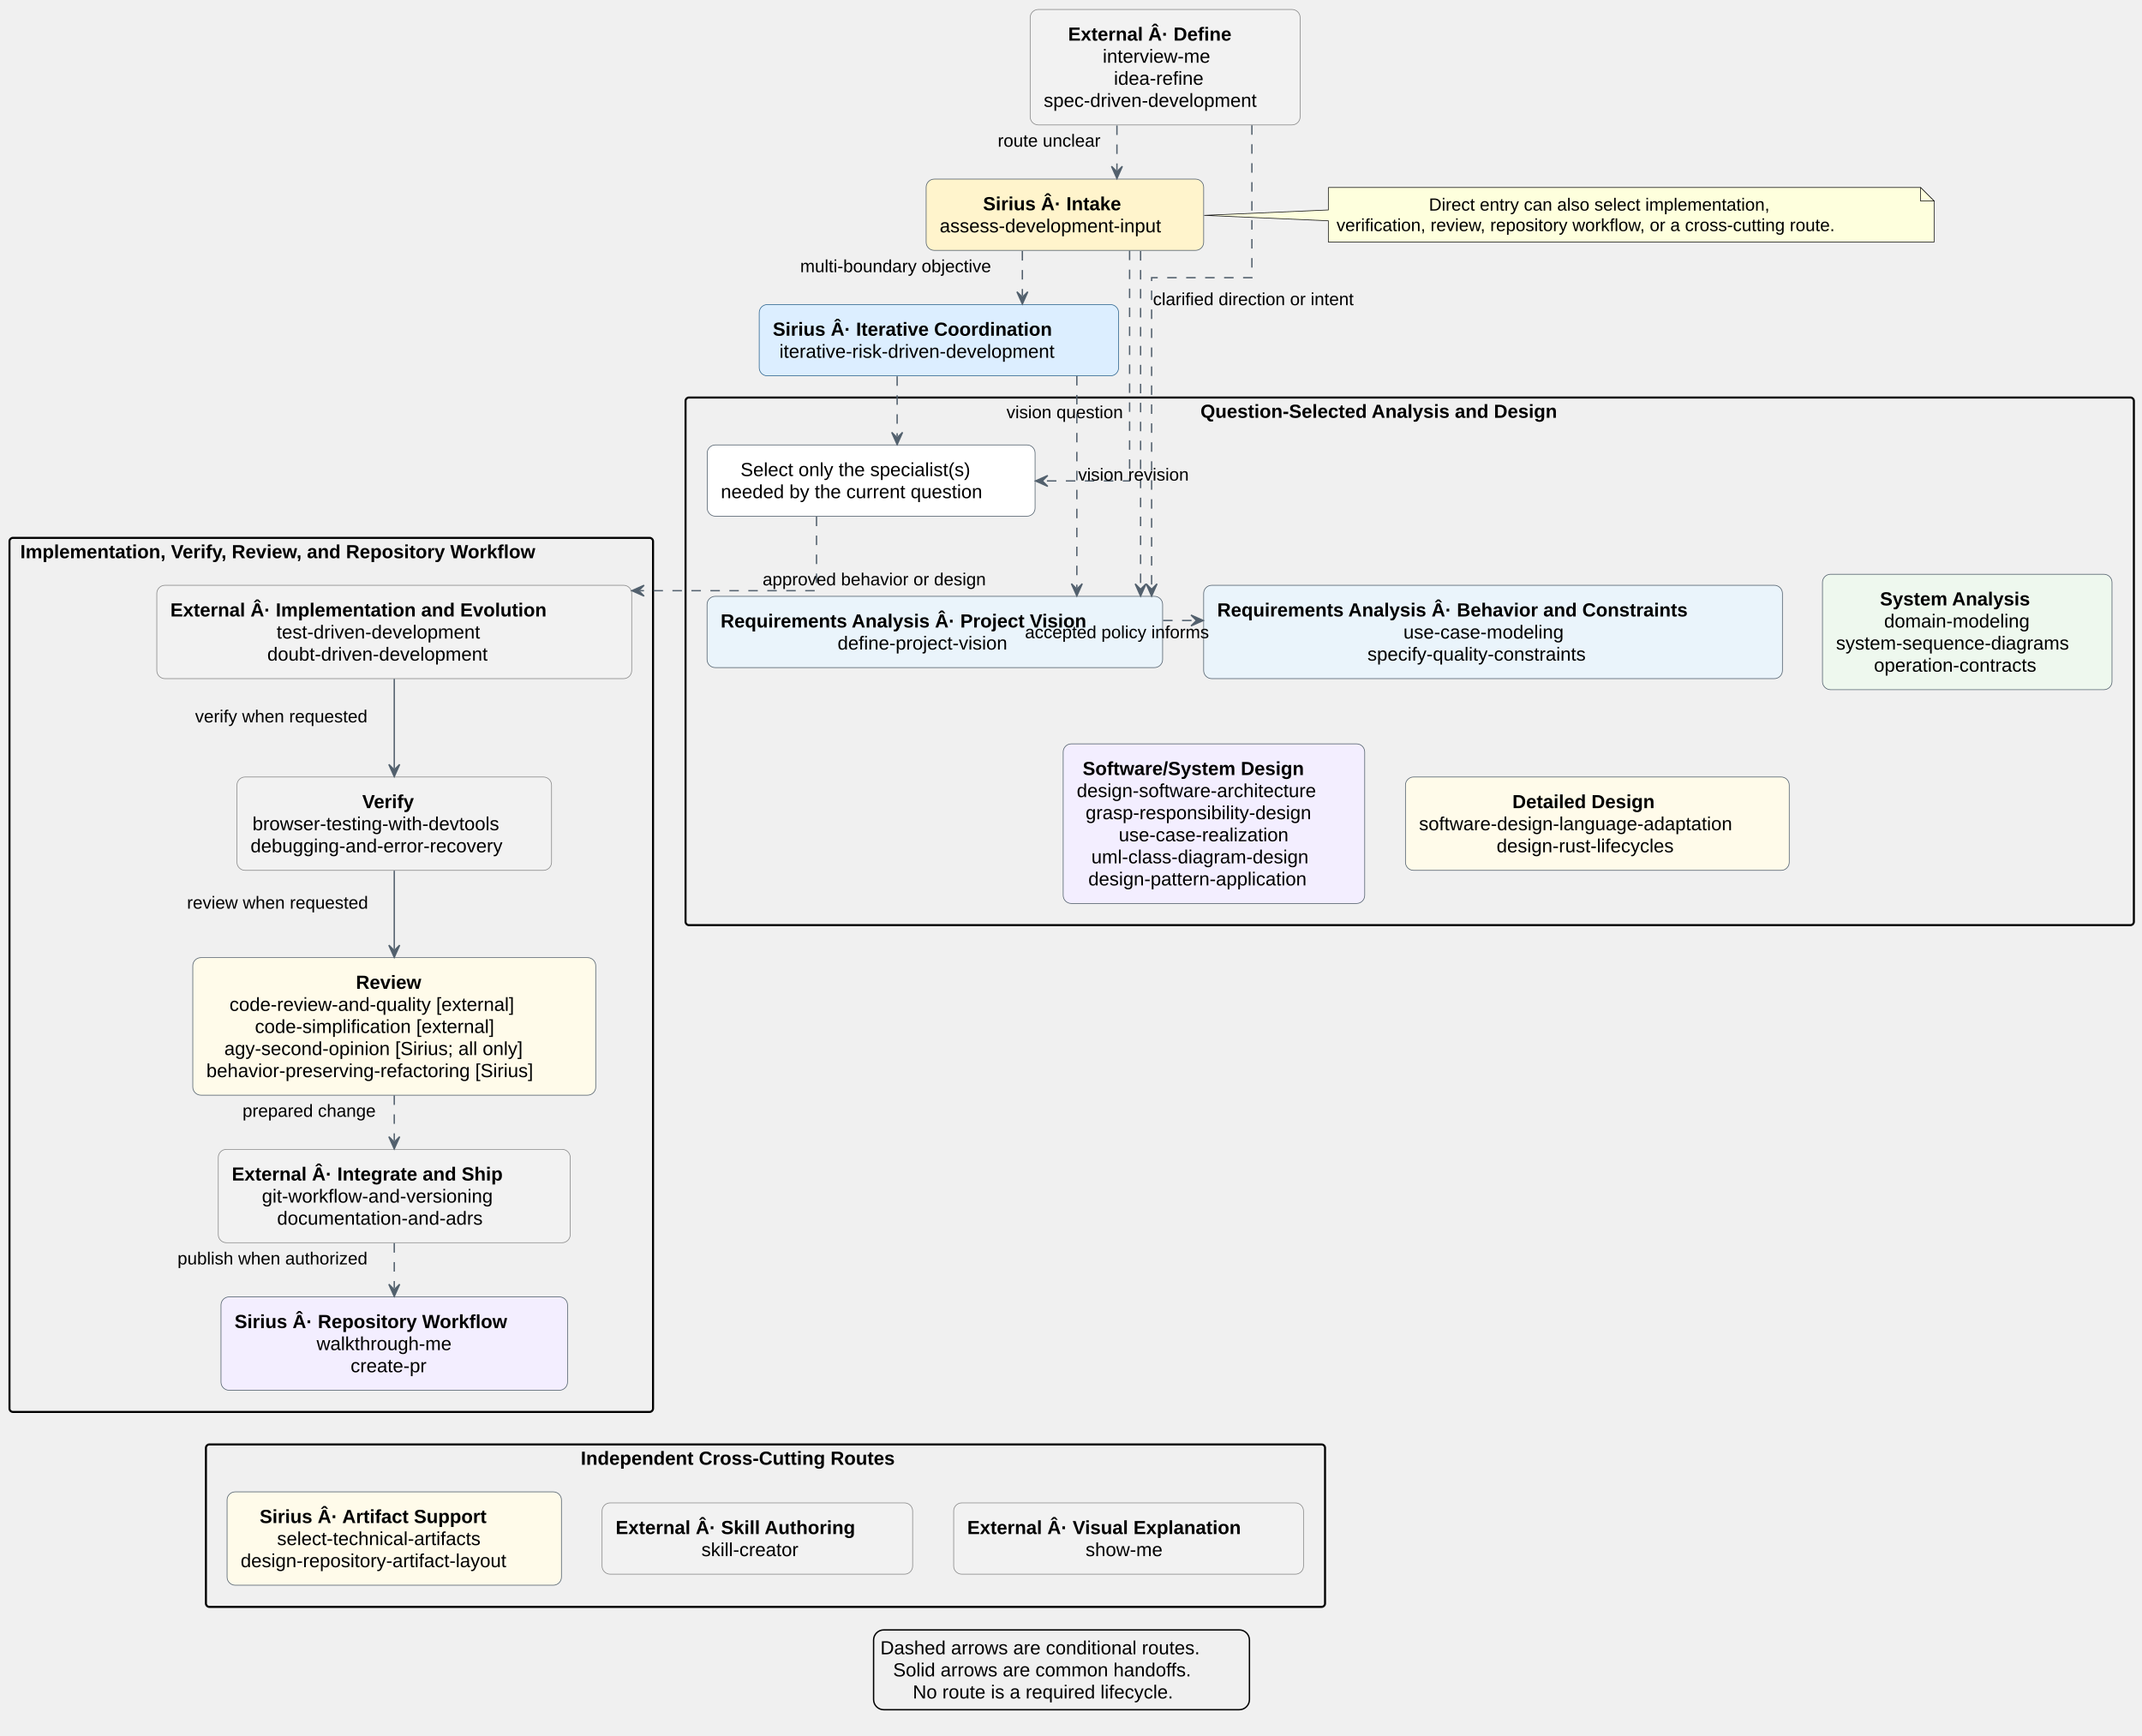
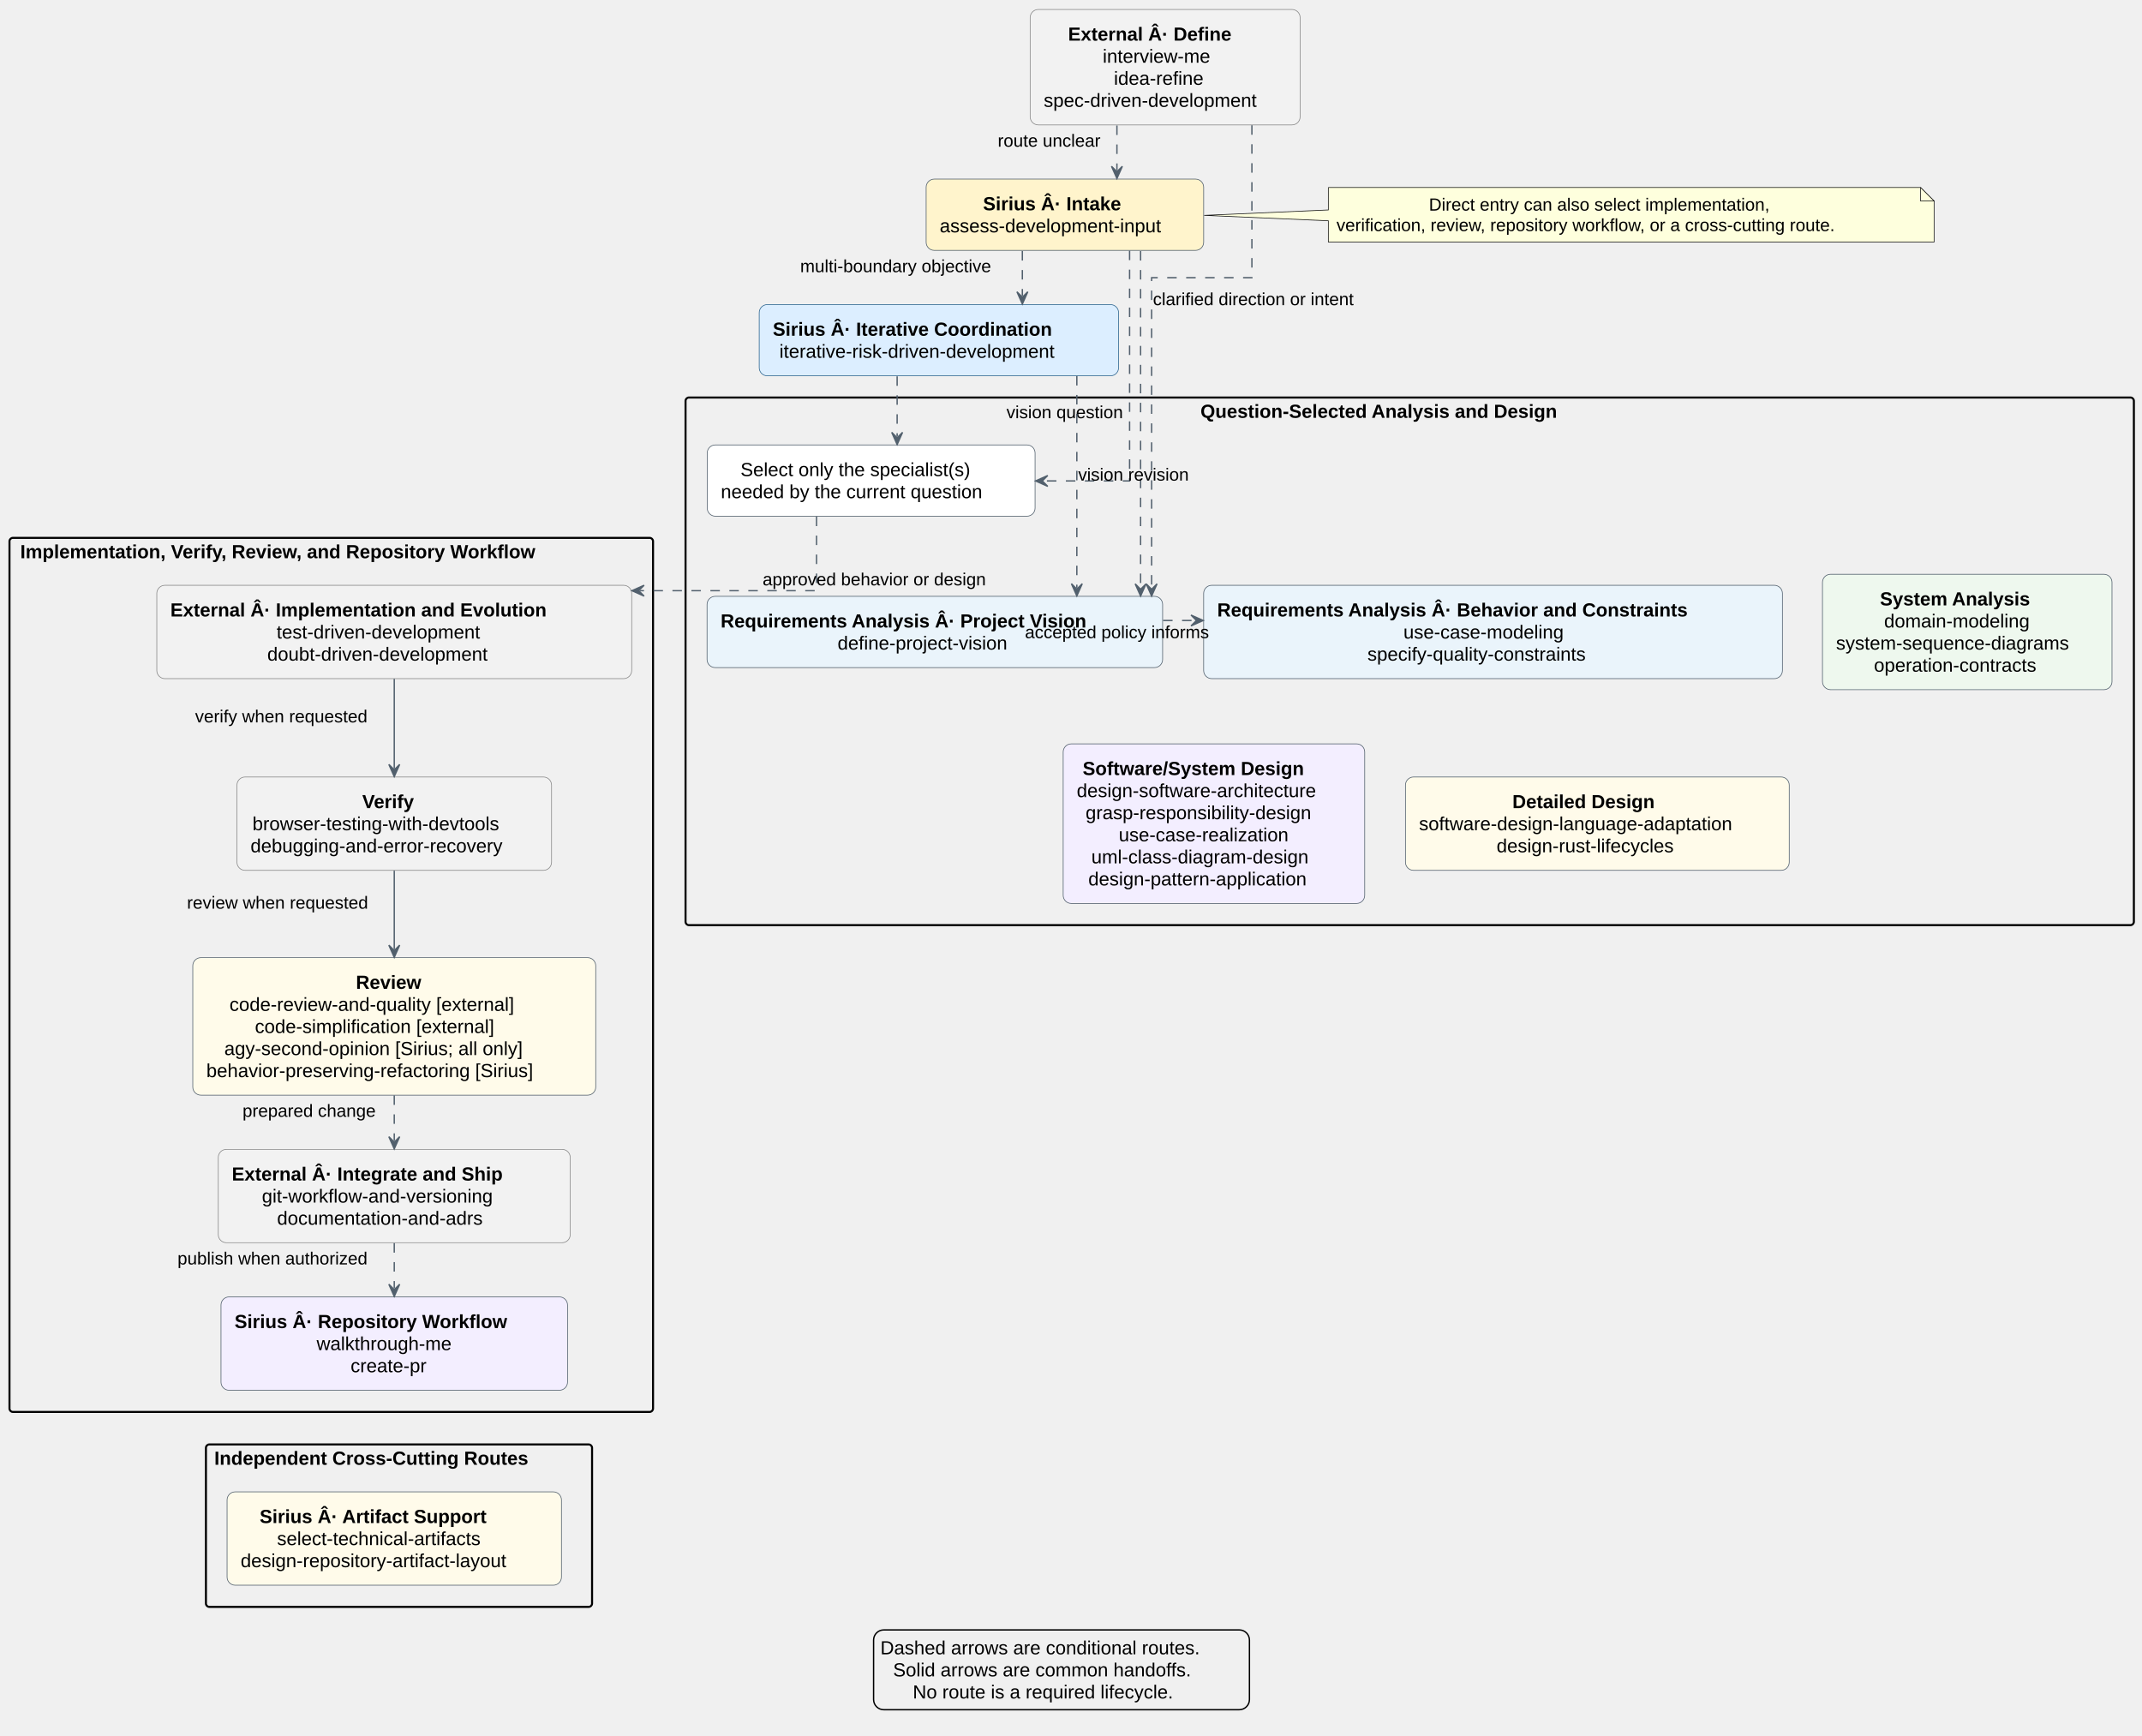
<svg xmlns="http://www.w3.org/2000/svg" contentStyleType="text/css" data-diagram-type="CLASS" height="1281px" preserveAspectRatio="none" style="width:1581px;height:1281px;background:#FFFFFF;" version="1.1" viewBox="0 0 1581 1281" width="1581px" zoomAndPan="magnify">
  <defs />
  <g>
    <g class="cluster" data-qualified-name="analysis" data-source-line="47" id="ent0008">
      <rect fill="none" height="389.41" rx="2.5" ry="2.5" style="stroke:#000000;stroke-width:1.5;" width="1069" x="506" y="293.38" />
      <text fill="#000000" font-family="Arial" font-size="14" font-weight="bold" lengthAdjust="spacing" textLength="308.896" x="886.052" y="308.375">Question-Selected Analysis and Design</text>
    </g>
    <g class="cluster" data-qualified-name="delivery" data-source-line="89" id="ent0021">
      <rect fill="none" height="645.09" rx="2.5" ry="2.5" style="stroke:#000000;stroke-width:1.5;" width="475" x="7" y="396.97" />
      <text fill="#000000" font-family="Arial" font-size="14" font-weight="bold" lengthAdjust="spacing" textLength="459.122" x="14.939" y="411.965">Implementation, Verify, Review, and Repository Workflow</text>
    </g>
    <g class="cluster" data-qualified-name="crosscutting" data-source-line="124" id="ent0031">
-       <rect fill="none" height="119.89" rx="2.5" ry="2.5" style="stroke:#000000;stroke-width:1.5;" width="826" x="152" y="1066.06" />
-       <text fill="#000000" font-family="Arial" font-size="14" font-weight="bold" lengthAdjust="spacing" textLength="272.672" x="428.664" y="1081.055">Independent Cross-Cutting Routes</text>
+       <rect fill="none" height="119.89" rx="2.5" ry="2.5" style="stroke:#000000;stroke-width:1.5;" width="285" x="152" y="1066.06" />
+       <text fill="#000000" font-family="Arial" font-size="14" font-weight="bold" lengthAdjust="spacing" textLength="272.672" x="158.16" y="1081.055">Independent Cross-Cutting Routes</text>
    </g>
    <g class="entity" data-qualified-name="analysis.specialist" data-source-line="48" id="ent0009">
      <rect fill="#FFFFFF" height="52.594" rx="6" ry="6" style="stroke:#52606D;stroke-width:0.5;" width="241.977" x="522.01" y="328.38" />
      <text fill="#000000" font-family="Arial" font-size="14" lengthAdjust="spacing" textLength="192.869" x="546.564" y="351.375">Select only the specialist(s)</text>
      <text fill="#000000" font-family="Arial" font-size="14" lengthAdjust="spacing" textLength="221.977" x="532.01" y="367.672">needed by the current question</text>
    </g>
    <g class="entity" data-qualified-name="analysis.vision" data-source-line="52" id="ent0010">
      <rect fill="#EAF4FB" height="52.594" rx="6" ry="6" style="stroke:#52606D;stroke-width:0.5;" width="336.244" x="521.88" y="440.12" />
      <text fill="#000000" font-family="Arial" font-size="14" font-weight="bold" lengthAdjust="spacing" textLength="316.244" x="531.88" y="463.115">Requirements Analysis Â· Project Vision</text>
      <text fill="#000000" font-family="Arial" font-size="14" lengthAdjust="spacing" textLength="143.602" x="618.201" y="479.412">define-project-vision</text>
    </g>
    <g class="entity" data-qualified-name="analysis.requirements" data-source-line="56" id="ent0011">
      <rect fill="#EAF4FB" height="68.891" rx="6" ry="6" style="stroke:#52606D;stroke-width:0.5;" width="427.19" x="888.41" y="431.97" />
      <text fill="#000000" font-family="Arial" font-size="14" font-weight="bold" lengthAdjust="spacing" textLength="407.19" x="898.41" y="454.965">Requirements Analysis Â· Behavior and Constraints</text>
      <text fill="#000000" font-family="Arial" font-size="14" lengthAdjust="spacing" textLength="132.31" x="1035.85" y="471.262">use-case-modeling</text>
      <text fill="#000000" font-family="Arial" font-size="14" lengthAdjust="spacing" textLength="185.391" x="1009.309" y="487.559">specify-quality-constraints</text>
    </g>
    <g class="entity" data-qualified-name="analysis.systemAnalysis" data-source-line="61" id="ent0012">
      <rect fill="#EEF8EE" height="85.188" rx="6" ry="6" style="stroke:#52606D;stroke-width:0.5;" width="213.69" x="1345.16" y="423.83" />
      <text fill="#000000" font-family="Arial" font-size="14" font-weight="bold" lengthAdjust="spacing" textLength="128.83" x="1387.59" y="446.825">System Analysis</text>
      <text fill="#000000" font-family="Arial" font-size="14" lengthAdjust="spacing" textLength="122.726" x="1390.642" y="463.122">domain-modeling</text>
      <text fill="#000000" font-family="Arial" font-size="14" lengthAdjust="spacing" textLength="193.69" x="1355.16" y="479.419">system-sequence-diagrams</text>
      <text fill="#000000" font-family="Arial" font-size="14" lengthAdjust="spacing" textLength="137.71" x="1383.15" y="495.716">operation-contracts</text>
    </g>
    <g class="entity" data-qualified-name="analysis.softwareDesign" data-source-line="67" id="ent0013">
      <rect fill="#F3EEFF" height="117.781" rx="6" ry="6" style="stroke:#52606D;stroke-width:0.5;" width="222.549" x="784.73" y="549.01" />
      <text fill="#000000" font-family="Arial" font-size="14" font-weight="bold" lengthAdjust="spacing" textLength="193.806" x="799.102" y="572.005">Software/System Design</text>
      <text fill="#000000" font-family="Arial" font-size="14" lengthAdjust="spacing" textLength="202.549" x="794.73" y="588.302">design-software-architecture</text>
      <text fill="#000000" font-family="Arial" font-size="14" lengthAdjust="spacing" textLength="189.451" x="801.279" y="604.599">grasp-responsibility-design</text>
      <text fill="#000000" font-family="Arial" font-size="14" lengthAdjust="spacing" textLength="140.54" x="825.734" y="620.896">use-case-realization</text>
      <text fill="#000000" font-family="Arial" font-size="14" lengthAdjust="spacing" textLength="180.968" x="805.52" y="637.193">uml-class-diagram-design</text>
      <text fill="#000000" font-family="Arial" font-size="14" lengthAdjust="spacing" textLength="185.459" x="803.275" y="653.49">design-pattern-application</text>
    </g>
    <g class="entity" data-qualified-name="analysis.detailedDesign" data-source-line="75" id="ent0014">
      <rect fill="#FFFBEA" height="68.891" rx="6" ry="6" style="stroke:#52606D;stroke-width:0.5;" width="283.272" x="1037.36" y="573.46" />
      <text fill="#000000" font-family="Arial" font-size="14" font-weight="bold" lengthAdjust="spacing" textLength="125.481" x="1116.256" y="596.455">Detailed Design</text>
      <text fill="#000000" font-family="Arial" font-size="14" lengthAdjust="spacing" textLength="263.272" x="1047.36" y="612.752">software-design-language-adaptation</text>
      <text fill="#000000" font-family="Arial" font-size="14" lengthAdjust="spacing" textLength="148.757" x="1104.618" y="629.049">design-rust-lifecycles</text>
    </g>
    <g class="entity" data-qualified-name="delivery.implementation" data-source-line="90" id="ent0022">
      <rect fill="#F2F2F2" height="68.891" rx="6" ry="6" style="stroke:#888888;stroke-width:0.5;" width="350.511" x="115.74" y="431.97" />
      <text fill="#000000" font-family="Arial" font-size="14" font-weight="bold" lengthAdjust="spacing" textLength="330.511" x="125.74" y="454.965">External Â· Implementation and Evolution</text>
      <text fill="#000000" font-family="Arial" font-size="14" lengthAdjust="spacing" textLength="173.647" x="204.172" y="471.262">test-driven-development</text>
      <text fill="#000000" font-family="Arial" font-size="14" lengthAdjust="spacing" textLength="187.462" x="197.264" y="487.559">doubt-driven-development</text>
    </g>
    <g class="entity" data-qualified-name="delivery.verify" data-source-line="95" id="ent0023">
      <rect fill="#F2F2F2" height="68.891" rx="6" ry="6" style="stroke:#888888;stroke-width:0.5;" width="232.194" x="174.9" y="573.46" />
      <text fill="#000000" font-family="Arial" font-size="14" font-weight="bold" lengthAdjust="spacing" textLength="47.25" x="267.372" y="596.455">Verify</text>
      <text fill="#000000" font-family="Arial" font-size="14" lengthAdjust="spacing" textLength="209.303" x="186.346" y="612.752">browser-testing-with-devtools</text>
      <text fill="#000000" font-family="Arial" font-size="14" lengthAdjust="spacing" textLength="212.194" x="184.9" y="629.049">debugging-and-error-recovery</text>
    </g>
    <g class="entity" data-qualified-name="delivery.review" data-source-line="100" id="ent0024">
      <rect fill="#FFFBEA" height="101.484" rx="6" ry="6" style="stroke:#52606D;stroke-width:0.5;" width="297.402" x="142.3" y="706.79" />
      <text fill="#000000" font-family="Arial" font-size="14" font-weight="bold" lengthAdjust="spacing" textLength="56.629" x="262.687" y="729.785">Review</text>
      <text fill="#000000" font-family="Arial" font-size="14" lengthAdjust="spacing" textLength="243.23" x="169.386" y="746.082">code-review-and-quality [external]</text>
      <text fill="#000000" font-family="Arial" font-size="14" lengthAdjust="spacing" textLength="205.686" x="188.158" y="762.379">code-simplification [external]</text>
      <text fill="#000000" font-family="Arial" font-size="14" lengthAdjust="spacing" textLength="250.879" x="165.562" y="778.676">agy-second-opinion [Sirius; all only]</text>
      <text fill="#000000" font-family="Arial" font-size="14" lengthAdjust="spacing" textLength="277.402" x="152.3" y="794.973">behavior-preserving-refactoring [Sirius]</text>
    </g>
    <g class="entity" data-qualified-name="delivery.integrate" data-source-line="107" id="ent0025">
      <rect fill="#F2F2F2" height="68.891" rx="6" ry="6" style="stroke:#888888;stroke-width:0.5;" width="259.777" x="161.11" y="848.28" />
      <text fill="#000000" font-family="Arial" font-size="14" font-weight="bold" lengthAdjust="spacing" textLength="239.777" x="171.11" y="871.275">External Â· Integrate and Ship</text>
      <text fill="#000000" font-family="Arial" font-size="14" lengthAdjust="spacing" textLength="195.398" x="193.299" y="887.572">git-workflow-and-versioning</text>
      <text fill="#000000" font-family="Arial" font-size="14" lengthAdjust="spacing" textLength="172.99" x="204.504" y="903.869">documentation-and-adrs</text>
    </g>
    <g class="entity" data-qualified-name="delivery.repository" data-source-line="112" id="ent0026">
      <rect fill="#F3EEFF" height="68.891" rx="6" ry="6" style="stroke:#52606D;stroke-width:0.5;" width="255.765" x="163.12" y="957.17" />
      <text fill="#000000" font-family="Arial" font-size="14" font-weight="bold" lengthAdjust="spacing" textLength="235.765" x="173.12" y="980.165">Sirius Â· Repository Workflow</text>
      <text fill="#000000" font-family="Arial" font-size="14" lengthAdjust="spacing" textLength="114.645" x="233.68" y="996.462">walkthrough-me</text>
      <text fill="#000000" font-family="Arial" font-size="14" lengthAdjust="spacing" textLength="64.442" x="258.781" y="1012.759">create-pr</text>
    </g>
    <g class="entity" data-qualified-name="crosscutting.support" data-source-line="125" id="ent0032">
      <rect fill="#FFFBEA" height="68.891" rx="6" ry="6" style="stroke:#52606D;stroke-width:0.5;" width="246.789" x="167.61" y="1101.06" />
      <text fill="#000000" font-family="Arial" font-size="14" font-weight="bold" lengthAdjust="spacing" textLength="198.727" x="191.641" y="1124.055">Sirius Â· Artifact Support</text>
      <text fill="#000000" font-family="Arial" font-size="14" lengthAdjust="spacing" textLength="173.004" x="204.503" y="1140.352">select-technical-artifacts</text>
      <text fill="#000000" font-family="Arial" font-size="14" lengthAdjust="spacing" textLength="226.789" x="177.61" y="1156.649">design-repository-artifact-layout</text>
-     </g>
-     <g class="entity" data-qualified-name="crosscutting.authoring" data-source-line="130" id="ent0033">
-       <rect fill="#F2F2F2" height="52.594" rx="6" ry="6" style="stroke:#888888;stroke-width:0.5;" width="229.234" x="444.38" y="1109.21" />
-       <text fill="#000000" font-family="Arial" font-size="14" font-weight="bold" lengthAdjust="spacing" textLength="209.234" x="454.38" y="1132.205">External Â· Skill Authoring</text>
-       <text fill="#000000" font-family="Arial" font-size="14" lengthAdjust="spacing" textLength="82.578" x="517.708" y="1148.502">skill-creator</text>
-     </g>
-     <g class="entity" data-qualified-name="crosscutting.visual" data-source-line="134" id="ent0034">
-       <rect fill="#F2F2F2" height="52.594" rx="6" ry="6" style="stroke:#888888;stroke-width:0.5;" width="258.205" x="703.9" y="1109.21" />
-       <text fill="#000000" font-family="Arial" font-size="14" font-weight="bold" lengthAdjust="spacing" textLength="238.205" x="713.9" y="1132.205">External Â· Visual Explanation</text>
-       <text fill="#000000" font-family="Arial" font-size="14" lengthAdjust="spacing" textLength="63.485" x="801.26" y="1148.502">show-me</text>
    </g>
    <g class="entity" data-qualified-name="define" data-source-line="27" id="ent0002">
      <rect fill="#F2F2F2" height="85.188" rx="6" ry="6" style="stroke:#888888;stroke-width:0.5;" width="199.252" x="760.37" y="7" />
      <text fill="#000000" font-family="Arial" font-size="14" font-weight="bold" lengthAdjust="spacing" textLength="143.268" x="788.362" y="29.995">External Â· Define</text>
      <text fill="#000000" font-family="Arial" font-size="14" lengthAdjust="spacing" textLength="92.162" x="813.915" y="46.292">interview-me</text>
      <text fill="#000000" font-family="Arial" font-size="14" lengthAdjust="spacing" textLength="75.694" x="822.149" y="62.589">idea-refine</text>
      <text fill="#000000" font-family="Arial" font-size="14" lengthAdjust="spacing" textLength="179.252" x="770.37" y="78.886">spec-driven-development</text>
    </g>
    <g class="entity" data-qualified-name="assess" data-source-line="33" id="ent0003">
      <rect fill="#FFF4CC" height="52.594" rx="6" ry="6" style="stroke:#52606D;stroke-width:0.5;" width="204.837" x="683.58" y="132.19" />
      <text fill="#000000" font-family="Arial" font-size="14" font-weight="bold" lengthAdjust="spacing" textLength="120.907" x="725.545" y="155.185">Sirius Â· Intake</text>
      <text fill="#000000" font-family="Arial" font-size="14" lengthAdjust="spacing" textLength="184.837" x="693.58" y="171.482">assess-development-input</text>
    </g>
    <g class="entity" data-qualified-name="iterative" data-source-line="37" id="ent0004">
      <rect fill="#DCEEFF" height="52.594" rx="6" ry="6" style="stroke:#2F6690;stroke-width:0.5;" width="265.246" x="560.38" y="224.79" />
      <text fill="#000000" font-family="Arial" font-size="14" font-weight="bold" lengthAdjust="spacing" textLength="245.246" x="570.38" y="247.785">Sirius Â· Iterative Coordination</text>
      <text fill="#000000" font-family="Arial" font-size="14" lengthAdjust="spacing" textLength="235.464" x="575.271" y="264.082">iterative-risk-driven-development</text>
    </g>
    <g class="entity" data-qualified-name="GMN5" data-source-line="43" id="ent0006">
      <path d="M980.45,138.36 L980.45,154.95 L888.79,158.95 L980.45,162.95 L980.45,178.626 A0,0 0 0 0 980.45,178.626 L1427.555,178.626 A0,0 0 0 0 1427.555,178.626 L1427.555,148.36 L1417.555,138.36 L980.45,138.36 A0,0 0 0 0 980.45,138.36" fill="#FEFFDD" style="stroke:#181818;stroke-width:0.5;" />
      <path d="M1417.555,138.36 L1417.555,148.36 L1427.555,148.36 L1417.555,138.36" fill="#FEFFDD" style="stroke:#181818;stroke-width:0.5;" />
      <text fill="#000000" font-family="Arial" font-size="13" lengthAdjust="spacing" textLength="289.663" x="1054.671" y="155.427">Direct entry can also select implementation,</text>
      <text fill="#000000" font-family="Arial" font-size="13" lengthAdjust="spacing" textLength="426.106" x="986.45" y="170.56">verification, review, repository workflow, or a cross-cutting route.</text>
    </g>
    <g class="link" data-entity-1="ent0010" data-entity-2="ent0011" data-link-type="dependency" data-source-line="150" id="lnk44">
      <path codeLine="150" d="M858.47,457.95 C868.25,457.95 872.15,457.95 882.08,457.95" fill="none" id="vision-to-requirements-1" style="stroke:#52606D;stroke-width:1;stroke-dasharray:7,7;" />
      <polygon fill="#52606D" points="888.08,457.95,879.08,453.95,883.08,457.95,879.08,461.95,888.08,457.95" style="stroke:#52606D;stroke-width:1;" />
      <text fill="#000000" font-family="Arial" font-size="13" lengthAdjust="spacing" textLength="155.556" x="756.52" y="471.017">accepted policy informs</text>
    </g>
    <g class="link" data-entity-1="ent0022" data-entity-2="ent0023" data-link-type="dependency" data-source-line="118" id="lnk27">
      <path codeLine="118" d="M291,501.03 C291,522.95 291,545.21 291,567.16" fill="none" id="implementation-to-verify" style="stroke:#52606D;stroke-width:1;" />
      <polygon fill="#52606D" points="291,573.16,295,564.16,291,568.16,287,564.16,291,573.16" style="stroke:#52606D;stroke-width:1;" />
      <text fill="#000000" font-family="Arial" font-size="13" lengthAdjust="spacing" textLength="146.244" x="144" y="533.157">verify when requested</text>
    </g>
    <g class="link" data-entity-1="ent0023" data-entity-2="ent0024" data-link-type="dependency" data-source-line="119" id="lnk28">
      <path codeLine="119" d="M291,642.61 C291,661.6 291,679.49 291,700.56" fill="none" id="verify-to-review" style="stroke:#52606D;stroke-width:1;" />
      <polygon fill="#52606D" points="291,706.56,295,697.56,291,701.56,287,697.56,291,706.56" style="stroke:#52606D;stroke-width:1;" />
      <text fill="#000000" font-family="Arial" font-size="13" lengthAdjust="spacing" textLength="152.604" x="138" y="670.657">review when requested</text>
    </g>
    <g class="link" data-entity-1="ent0024" data-entity-2="ent0025" data-link-type="dependency" data-source-line="120" id="lnk29">
      <path codeLine="120" d="M291,808.45 C291,821.72 291,829.72 291,841.93" fill="none" id="review-to-integrate" style="stroke:#52606D;stroke-width:1;stroke-dasharray:7,7;" />
      <polygon fill="#52606D" points="291,847.93,295,838.93,291,842.93,287,838.93,291,847.93" style="stroke:#52606D;stroke-width:1;" />
      <text fill="#000000" font-family="Arial" font-size="13" lengthAdjust="spacing" textLength="111.382" x="179" y="824.257">prepared change</text>
    </g>
    <g class="link" data-entity-1="ent0025" data-entity-2="ent0026" data-link-type="dependency" data-source-line="121" id="lnk30">
      <path codeLine="121" d="M291,917.48 C291,930.05 291,938.24 291,950.82" fill="none" id="integrate-to-repository" style="stroke:#52606D;stroke-width:1;stroke-dasharray:7,7;" />
      <polygon fill="#52606D" points="291,956.82,295,947.82,291,951.82,287,947.82,291,956.82" style="stroke:#52606D;stroke-width:1;" />
      <text fill="#000000" font-family="Arial" font-size="13" lengthAdjust="spacing" textLength="159.878" x="131" y="933.217">publish when authorized</text>
    </g>
    <g class="link" data-entity-1="ent0002" data-entity-2="ent0003" data-link-type="dependency" data-source-line="143" id="lnk37">
      <path codeLine="143" d="M824.4,92.63 C824.4,105.83 824.4,113.97 824.4,125.74" fill="none" id="define-to-assess" style="stroke:#52606D;stroke-width:1;stroke-dasharray:7,7;" />
      <polygon fill="#52606D" points="824.4,131.74,828.4,122.74,824.4,126.74,820.4,122.74,824.4,131.74" style="stroke:#52606D;stroke-width:1;" />
      <text fill="#000000" font-family="Arial" font-size="13" lengthAdjust="spacing" textLength="87.312" x="736.4" y="108.257">route unclear</text>
    </g>
    <g class="link" data-entity-1="ent0002" data-entity-2="ent0010" data-link-type="dependency" data-source-line="144" id="lnk38">
      <path codeLine="144" d="M924.02,92.46 C924.02,138.44 924.02,204.95 924.02,204.95 C924.02,204.95 850,204.95 850,204.95 C850,204.95 850,367.44 850,433.91" fill="none" id="define-to-vision" style="stroke:#52606D;stroke-width:1;stroke-dasharray:7,7;" />
      <polygon fill="#52606D" points="850,439.91,854,430.91,850,434.91,846,430.91,850,439.91" style="stroke:#52606D;stroke-width:1;" />
      <text fill="#000000" font-family="Arial" font-size="13" lengthAdjust="spacing" textLength="173.355" x="851" y="225.237">clarified direction or intent</text>
    </g>
    <g class="link" data-entity-1="ent0003" data-entity-2="ent0004" data-link-type="dependency" data-source-line="145" id="lnk39">
      <path codeLine="145" d="M754.6,185.27 C754.6,197.56 754.6,206.08 754.6,218.36" fill="none" id="assess-to-iterative" style="stroke:#52606D;stroke-width:1;stroke-dasharray:7,7;" />
      <polygon fill="#52606D" points="754.6,224.36,758.6,215.36,754.6,219.36,750.6,215.36,754.6,224.36" style="stroke:#52606D;stroke-width:1;" />
      <text fill="#000000" font-family="Arial" font-size="13" lengthAdjust="spacing" textLength="163.351" x="590.6" y="200.887">multi-boundary objective</text>
    </g>
    <g class="link" data-entity-1="ent0003" data-entity-2="ent0009" data-link-type="dependency" data-source-line="146" id="lnk40">
      <path codeLine="146" d="M833.75,184.98 C833.75,238.61 833.75,354.95 833.75,354.95 C833.75,354.95 807.96,354.95 770.34,354.95" fill="none" id="assess-to-specialist" style="stroke:#52606D;stroke-width:1;stroke-dasharray:7,7;" />
      <polygon fill="#52606D" points="764.34,354.95,773.34,358.95,769.34,354.95,773.34,350.95,764.34,354.95" style="stroke:#52606D;stroke-width:1;" />
    </g>
    <g class="link" data-entity-1="ent0003" data-entity-2="ent0010" data-link-type="dependency" data-source-line="147" id="lnk41">
      <path codeLine="147" d="M841.87,185.28 C841.87,243.66 841.87,375.79 841.87,433.91" fill="none" id="assess-to-vision" style="stroke:#52606D;stroke-width:1;stroke-dasharray:7,7;" />
      <polygon fill="#52606D" points="841.87,439.91,845.87,430.91,841.87,434.91,837.87,430.91,841.87,439.91" style="stroke:#52606D;stroke-width:1;" />
      <text fill="#000000" font-family="Arial" font-size="13" lengthAdjust="spacing" textLength="98.179" x="742.87" y="308.657">vision question</text>
    </g>
    <g class="link" data-entity-1="ent0004" data-entity-2="ent0009" data-link-type="dependency" data-source-line="148" id="lnk42">
      <path codeLine="148" d="M662.18,277.76 C662.18,293.23 662.18,306.64 662.18,322.09" fill="none" id="iterative-to-specialist" style="stroke:#52606D;stroke-width:1;stroke-dasharray:7,7;" />
      <polygon fill="#52606D" points="662.18,328.09,666.18,319.09,662.18,323.09,658.18,319.09,662.18,328.09" style="stroke:#52606D;stroke-width:1;" />
    </g>
    <g class="link" data-entity-1="ent0004" data-entity-2="ent0010" data-link-type="dependency" data-source-line="149" id="lnk43">
      <path codeLine="149" d="M794.81,277.49 C794.81,318.82 794.81,392.34 794.81,433.8" fill="none" id="iterative-to-vision" style="stroke:#52606D;stroke-width:1;stroke-dasharray:7,7;" />
      <polygon fill="#52606D" points="794.81,439.8,798.81,430.8,794.81,434.8,790.81,430.8,794.81,439.8" style="stroke:#52606D;stroke-width:1;" />
      <text fill="#000000" font-family="Arial" font-size="13" lengthAdjust="spacing" textLength="93.241" x="795.81" y="354.707">vision revision</text>
    </g>
    <g class="link" data-entity-1="ent0009" data-entity-2="ent0022" data-link-type="dependency" data-source-line="151" id="lnk45">
      <path codeLine="151" d="M602.67,381.29 C602.67,404.99 602.67,435.95 602.67,435.95 C602.67,435.95 543.29,435.95 472.42,435.95" fill="none" id="specialist-to-implementation" style="stroke:#52606D;stroke-width:1;stroke-dasharray:7,7;" />
      <polygon fill="#52606D" points="466.42,435.95,475.42,439.95,471.42,435.95,475.42,431.95,466.42,435.95" style="stroke:#52606D;stroke-width:1;" />
      <text fill="#000000" font-family="Arial" font-size="13" lengthAdjust="spacing" textLength="187.592" x="562.88" y="432.017">approved behavior or design</text>
    </g>
    <g class="legend" data-source-line="154">
      <rect fill="none" height="58.891" rx="7.5" ry="7.5" style="stroke:#000000;stroke-width:1;" width="277.415" x="644.793" y="1202.95" />
      <text fill="#000000" font-family="Arial" font-size="14" lengthAdjust="spacing" textLength="267.415" x="649.793" y="1220.945">Dashed arrows are conditional routes.</text>
      <text fill="#000000" font-family="Arial" font-size="14" lengthAdjust="spacing" textLength="248.623" x="659.188" y="1237.242">Solid arrows are common handoffs.</text>
      <text fill="#000000" font-family="Arial" font-size="14" lengthAdjust="spacing" textLength="219.577" x="673.711" y="1253.539">No route is a required lifecycle.</text>
    </g>
  </g>
</svg>
